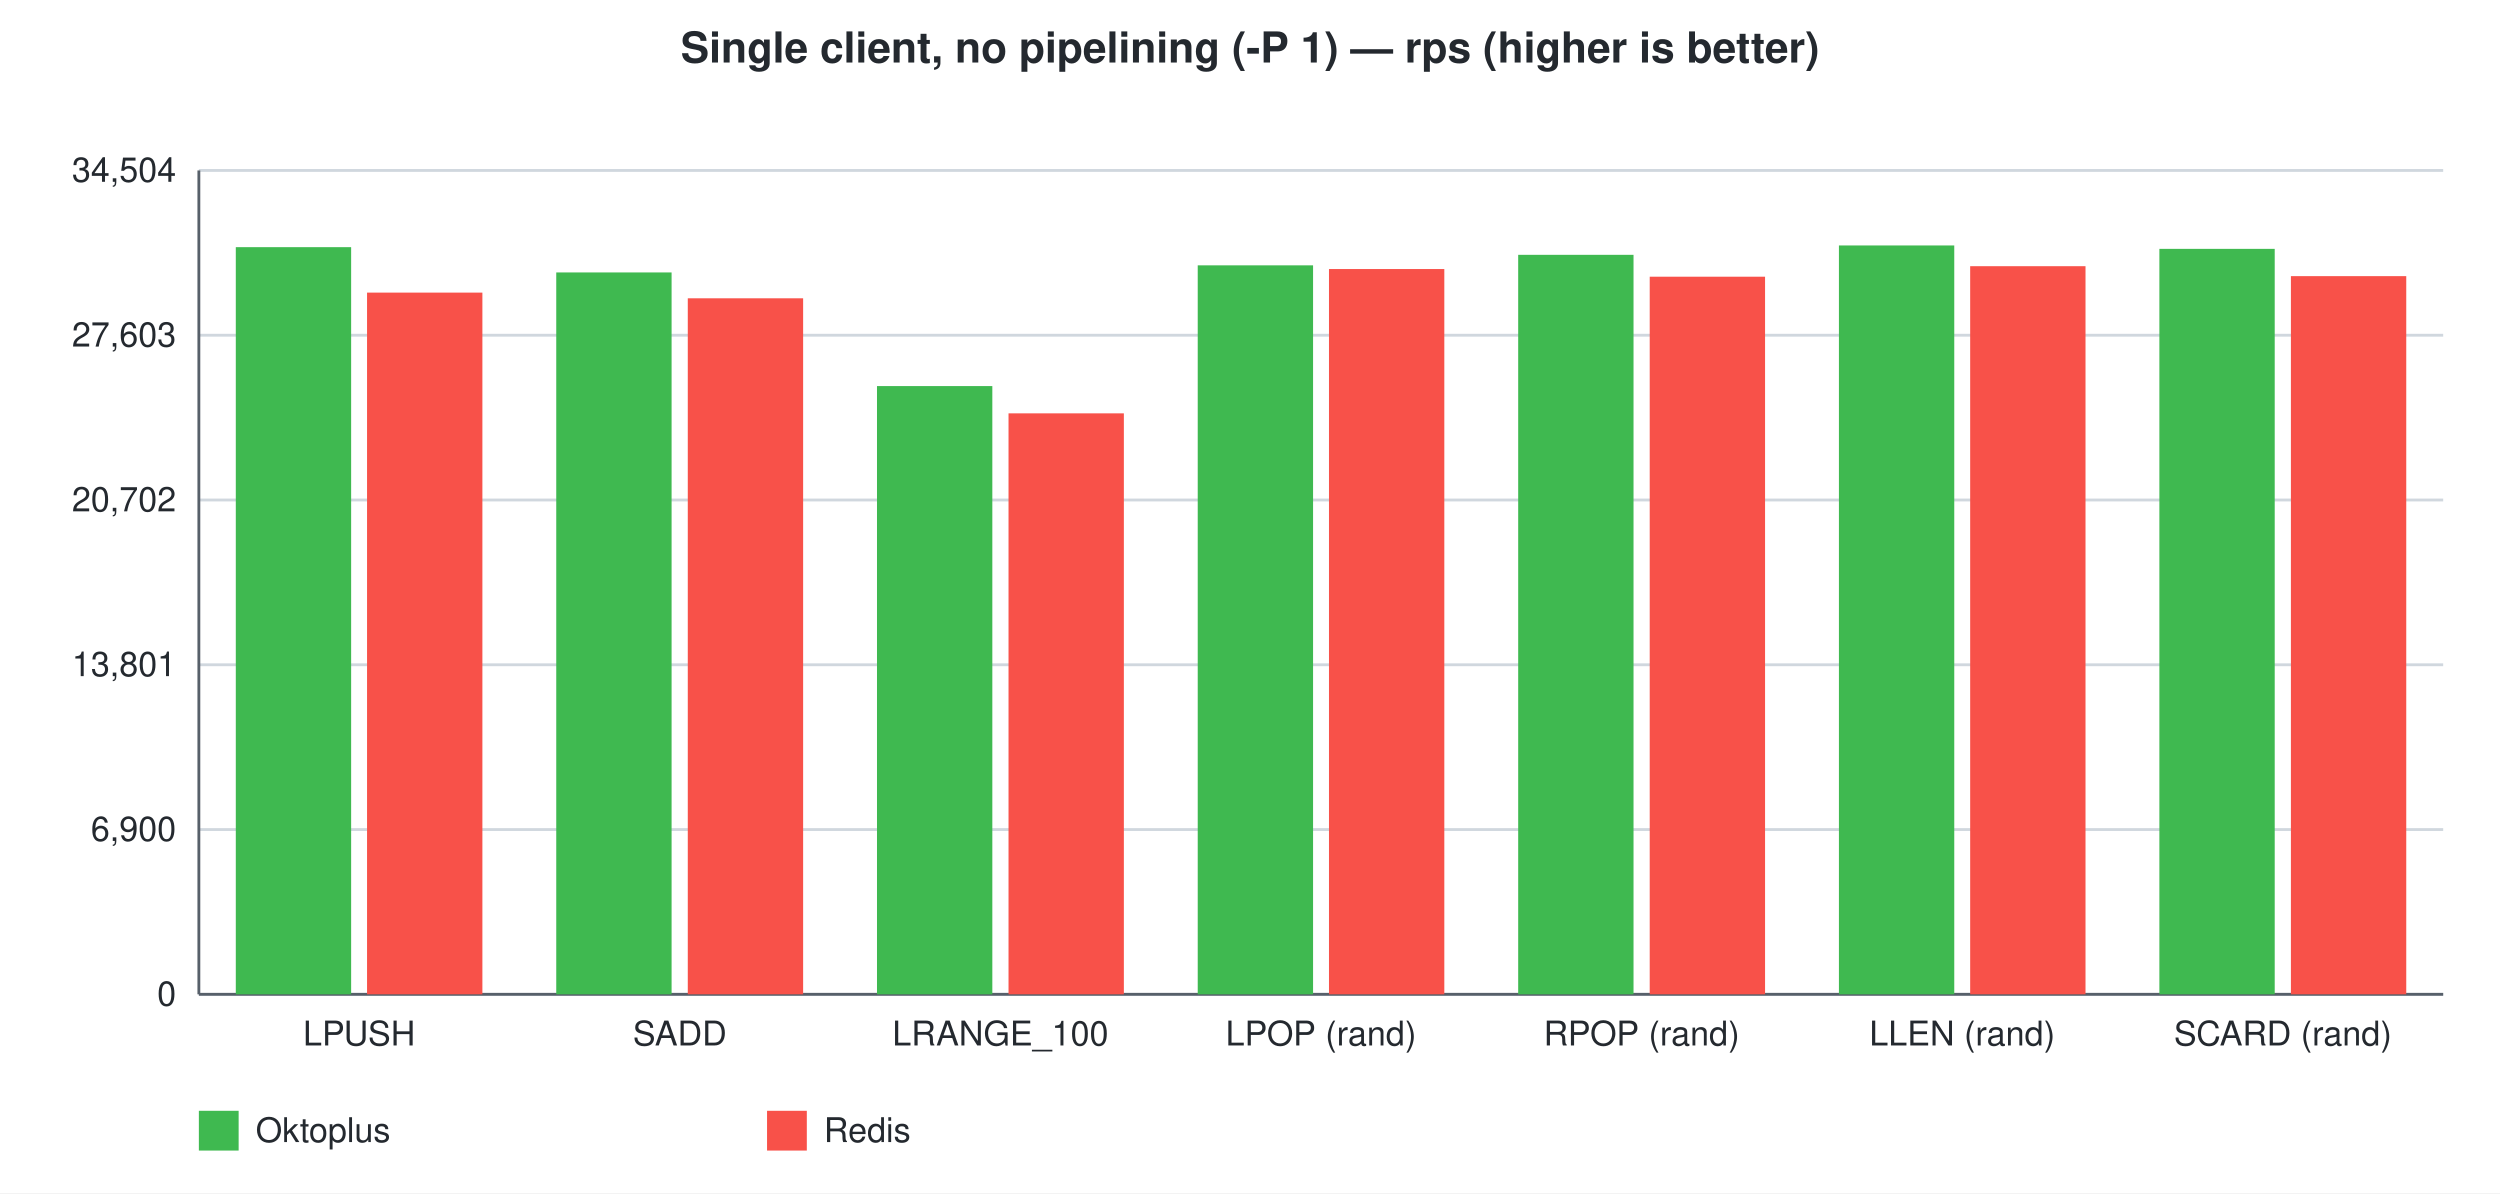
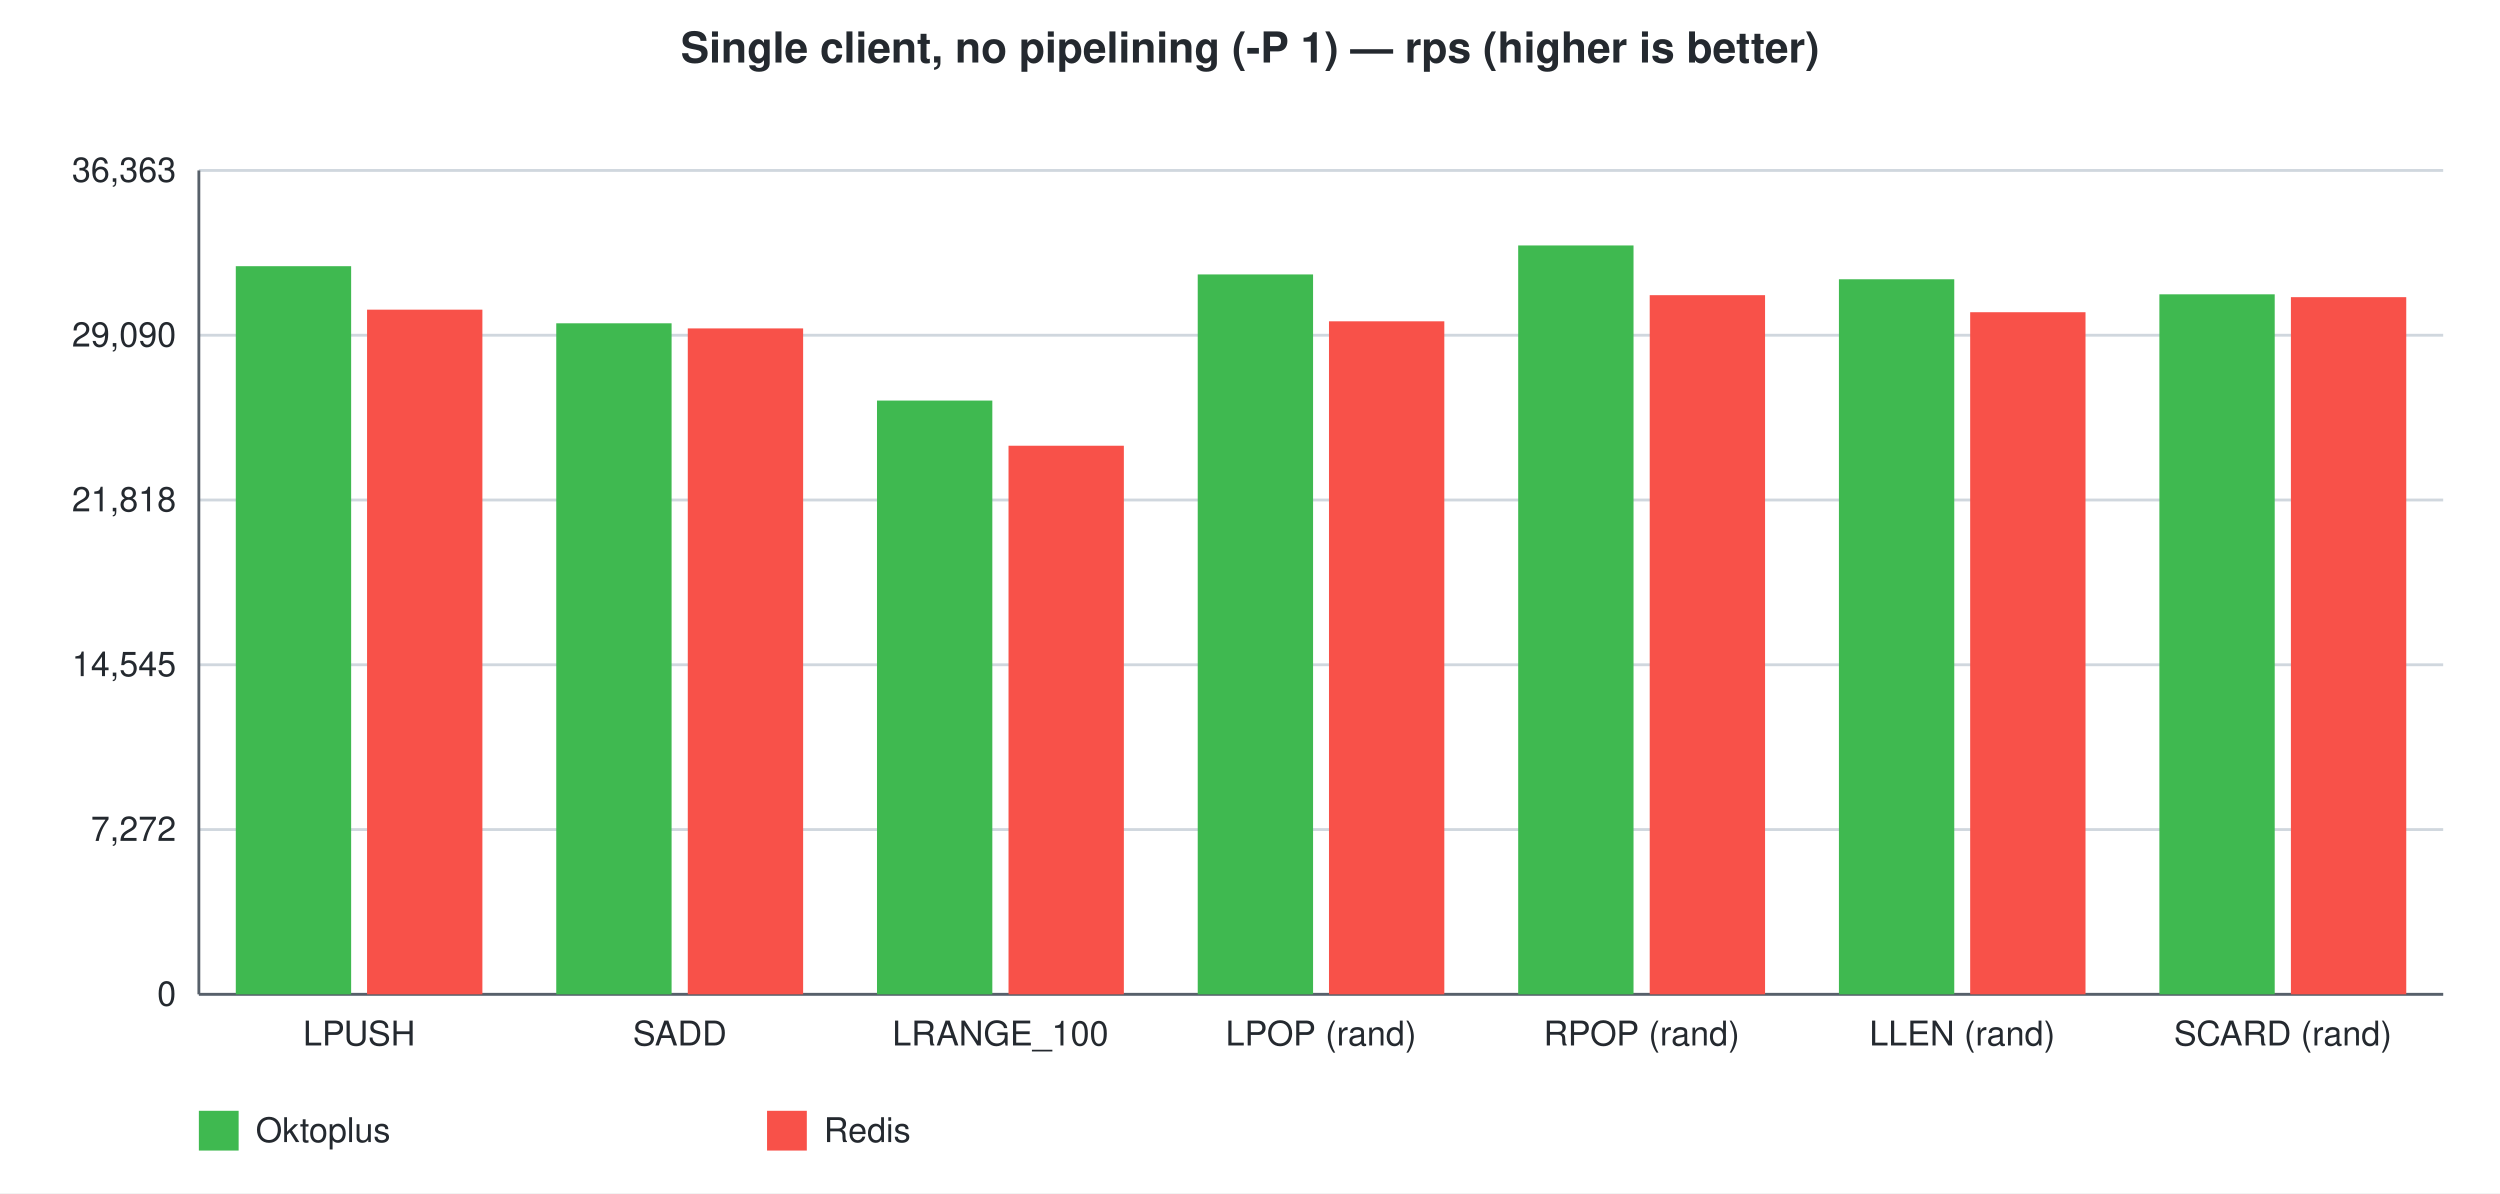
<svg xmlns="http://www.w3.org/2000/svg" width="880" height="420" viewBox="0 0 880 420" font-family="-apple-system, Segoe UI, Helvetica, Arial, sans-serif" font-size="12">
  <rect width="880" height="420" fill="#ffffff" />
  <text x="440.0" y="22" text-anchor="middle" fill="#24292f" font-size="15" font-weight="600">Single client, no pipelining (-P 1) — rps (higher is better)</text>
  <line x1="70" y1="350.0" x2="860" y2="350.0" stroke="#d0d7de" stroke-width="1" />
  <text x="62" y="354.0" text-anchor="end" fill="#24292f">0</text>
  <line x1="70" y1="292.0" x2="860" y2="292.0" stroke="#d0d7de" stroke-width="1" />
-   <text x="62" y="296.0" text-anchor="end" fill="#24292f">6,900</text>
+   <text x="62" y="296.0" text-anchor="end" fill="#24292f">7,272</text>
  <line x1="70" y1="234.0" x2="860" y2="234.0" stroke="#d0d7de" stroke-width="1" />
-   <text x="62" y="238.0" text-anchor="end" fill="#24292f">13,801</text>
+   <text x="62" y="238.0" text-anchor="end" fill="#24292f">14,545</text>
  <line x1="70" y1="176.0" x2="860" y2="176.0" stroke="#d0d7de" stroke-width="1" />
-   <text x="62" y="180.0" text-anchor="end" fill="#24292f">20,702</text>
+   <text x="62" y="180.0" text-anchor="end" fill="#24292f">21,818</text>
  <line x1="70" y1="118.0" x2="860" y2="118.0" stroke="#d0d7de" stroke-width="1" />
-   <text x="62" y="122.0" text-anchor="end" fill="#24292f">27,603</text>
+   <text x="62" y="122.0" text-anchor="end" fill="#24292f">29,090</text>
  <line x1="70" y1="60.0" x2="860" y2="60.0" stroke="#d0d7de" stroke-width="1" />
-   <text x="62" y="64.0" text-anchor="end" fill="#24292f">34,504</text>
+   <text x="62" y="64.0" text-anchor="end" fill="#24292f">36,363</text>
  <line x1="70" y1="60" x2="70" y2="350" stroke="#57606a" stroke-width="1" />
  <line x1="70" y1="350" x2="860" y2="350" stroke="#57606a" stroke-width="1" />
  <text x="126.429" y="368" text-anchor="middle" fill="#24292f">LPUSH</text>
-   <rect x="83.0" y="87.0" width="40.6" height="263.0" fill="#3fb950" />
-   <rect x="129.2" y="103.0" width="40.6" height="247.0" fill="#f85149" />
+   <rect x="83.0" y="93.7" width="40.6" height="256.3" fill="#3fb950" />
+   <rect x="129.2" y="109.0" width="40.6" height="241.0" fill="#f85149" />
  <text x="239.286" y="368" text-anchor="middle" fill="#24292f">SADD</text>
-   <rect x="195.8" y="95.9" width="40.6" height="254.1" fill="#3fb950" />
-   <rect x="242.1" y="105.0" width="40.6" height="245.0" fill="#f85149" />
+   <rect x="195.8" y="113.8" width="40.6" height="236.2" fill="#3fb950" />
+   <rect x="242.1" y="115.6" width="40.6" height="234.4" fill="#f85149" />
  <text x="352.143" y="368" text-anchor="middle" fill="#24292f">LRANGE_100</text>
-   <rect x="308.7" y="135.9" width="40.6" height="214.1" fill="#3fb950" />
-   <rect x="355.0" y="145.5" width="40.6" height="204.5" fill="#f85149" />
+   <rect x="308.7" y="141.0" width="40.6" height="209.0" fill="#3fb950" />
+   <rect x="355.0" y="156.9" width="40.6" height="193.1" fill="#f85149" />
  <text x="465.0" y="368" text-anchor="middle" fill="#24292f">LPOP (rand)</text>
-   <rect x="421.6" y="93.4" width="40.6" height="256.6" fill="#3fb950" />
-   <rect x="467.8" y="94.7" width="40.6" height="255.3" fill="#f85149" />
+   <rect x="421.6" y="96.6" width="40.6" height="253.4" fill="#3fb950" />
+   <rect x="467.8" y="113.1" width="40.6" height="236.9" fill="#f85149" />
  <text x="577.857" y="368" text-anchor="middle" fill="#24292f">RPOP (rand)</text>
-   <rect x="534.4" y="89.7" width="40.6" height="260.3" fill="#3fb950" />
-   <rect x="580.7" y="97.4" width="40.6" height="252.6" fill="#f85149" />
+   <rect x="534.4" y="86.4" width="40.6" height="263.6" fill="#3fb950" />
+   <rect x="580.7" y="103.9" width="40.6" height="246.1" fill="#f85149" />
  <text x="690.714" y="368" text-anchor="middle" fill="#24292f">LLEN (rand)</text>
-   <rect x="647.3" y="86.4" width="40.6" height="263.6" fill="#3fb950" />
-   <rect x="693.5" y="93.7" width="40.6" height="256.3" fill="#f85149" />
+   <rect x="647.3" y="98.3" width="40.6" height="251.7" fill="#3fb950" />
+   <rect x="693.5" y="109.9" width="40.6" height="240.1" fill="#f85149" />
  <text x="803.571" y="368" text-anchor="middle" fill="#24292f">SCARD (rand)</text>
-   <rect x="760.1" y="87.6" width="40.6" height="262.4" fill="#3fb950" />
-   <rect x="806.4" y="97.2" width="40.6" height="252.8" fill="#f85149" />
+   <rect x="760.1" y="103.6" width="40.6" height="246.4" fill="#3fb950" />
+   <rect x="806.4" y="104.6" width="40.6" height="245.4" fill="#f85149" />
  <rect x="70" y="391" width="14" height="14" fill="#3fb950" />
  <text x="90" y="402" fill="#24292f">Oktoplus</text>
  <rect x="270" y="391" width="14" height="14" fill="#f85149" />
  <text x="290" y="402" fill="#24292f">Redis</text>
</svg>
